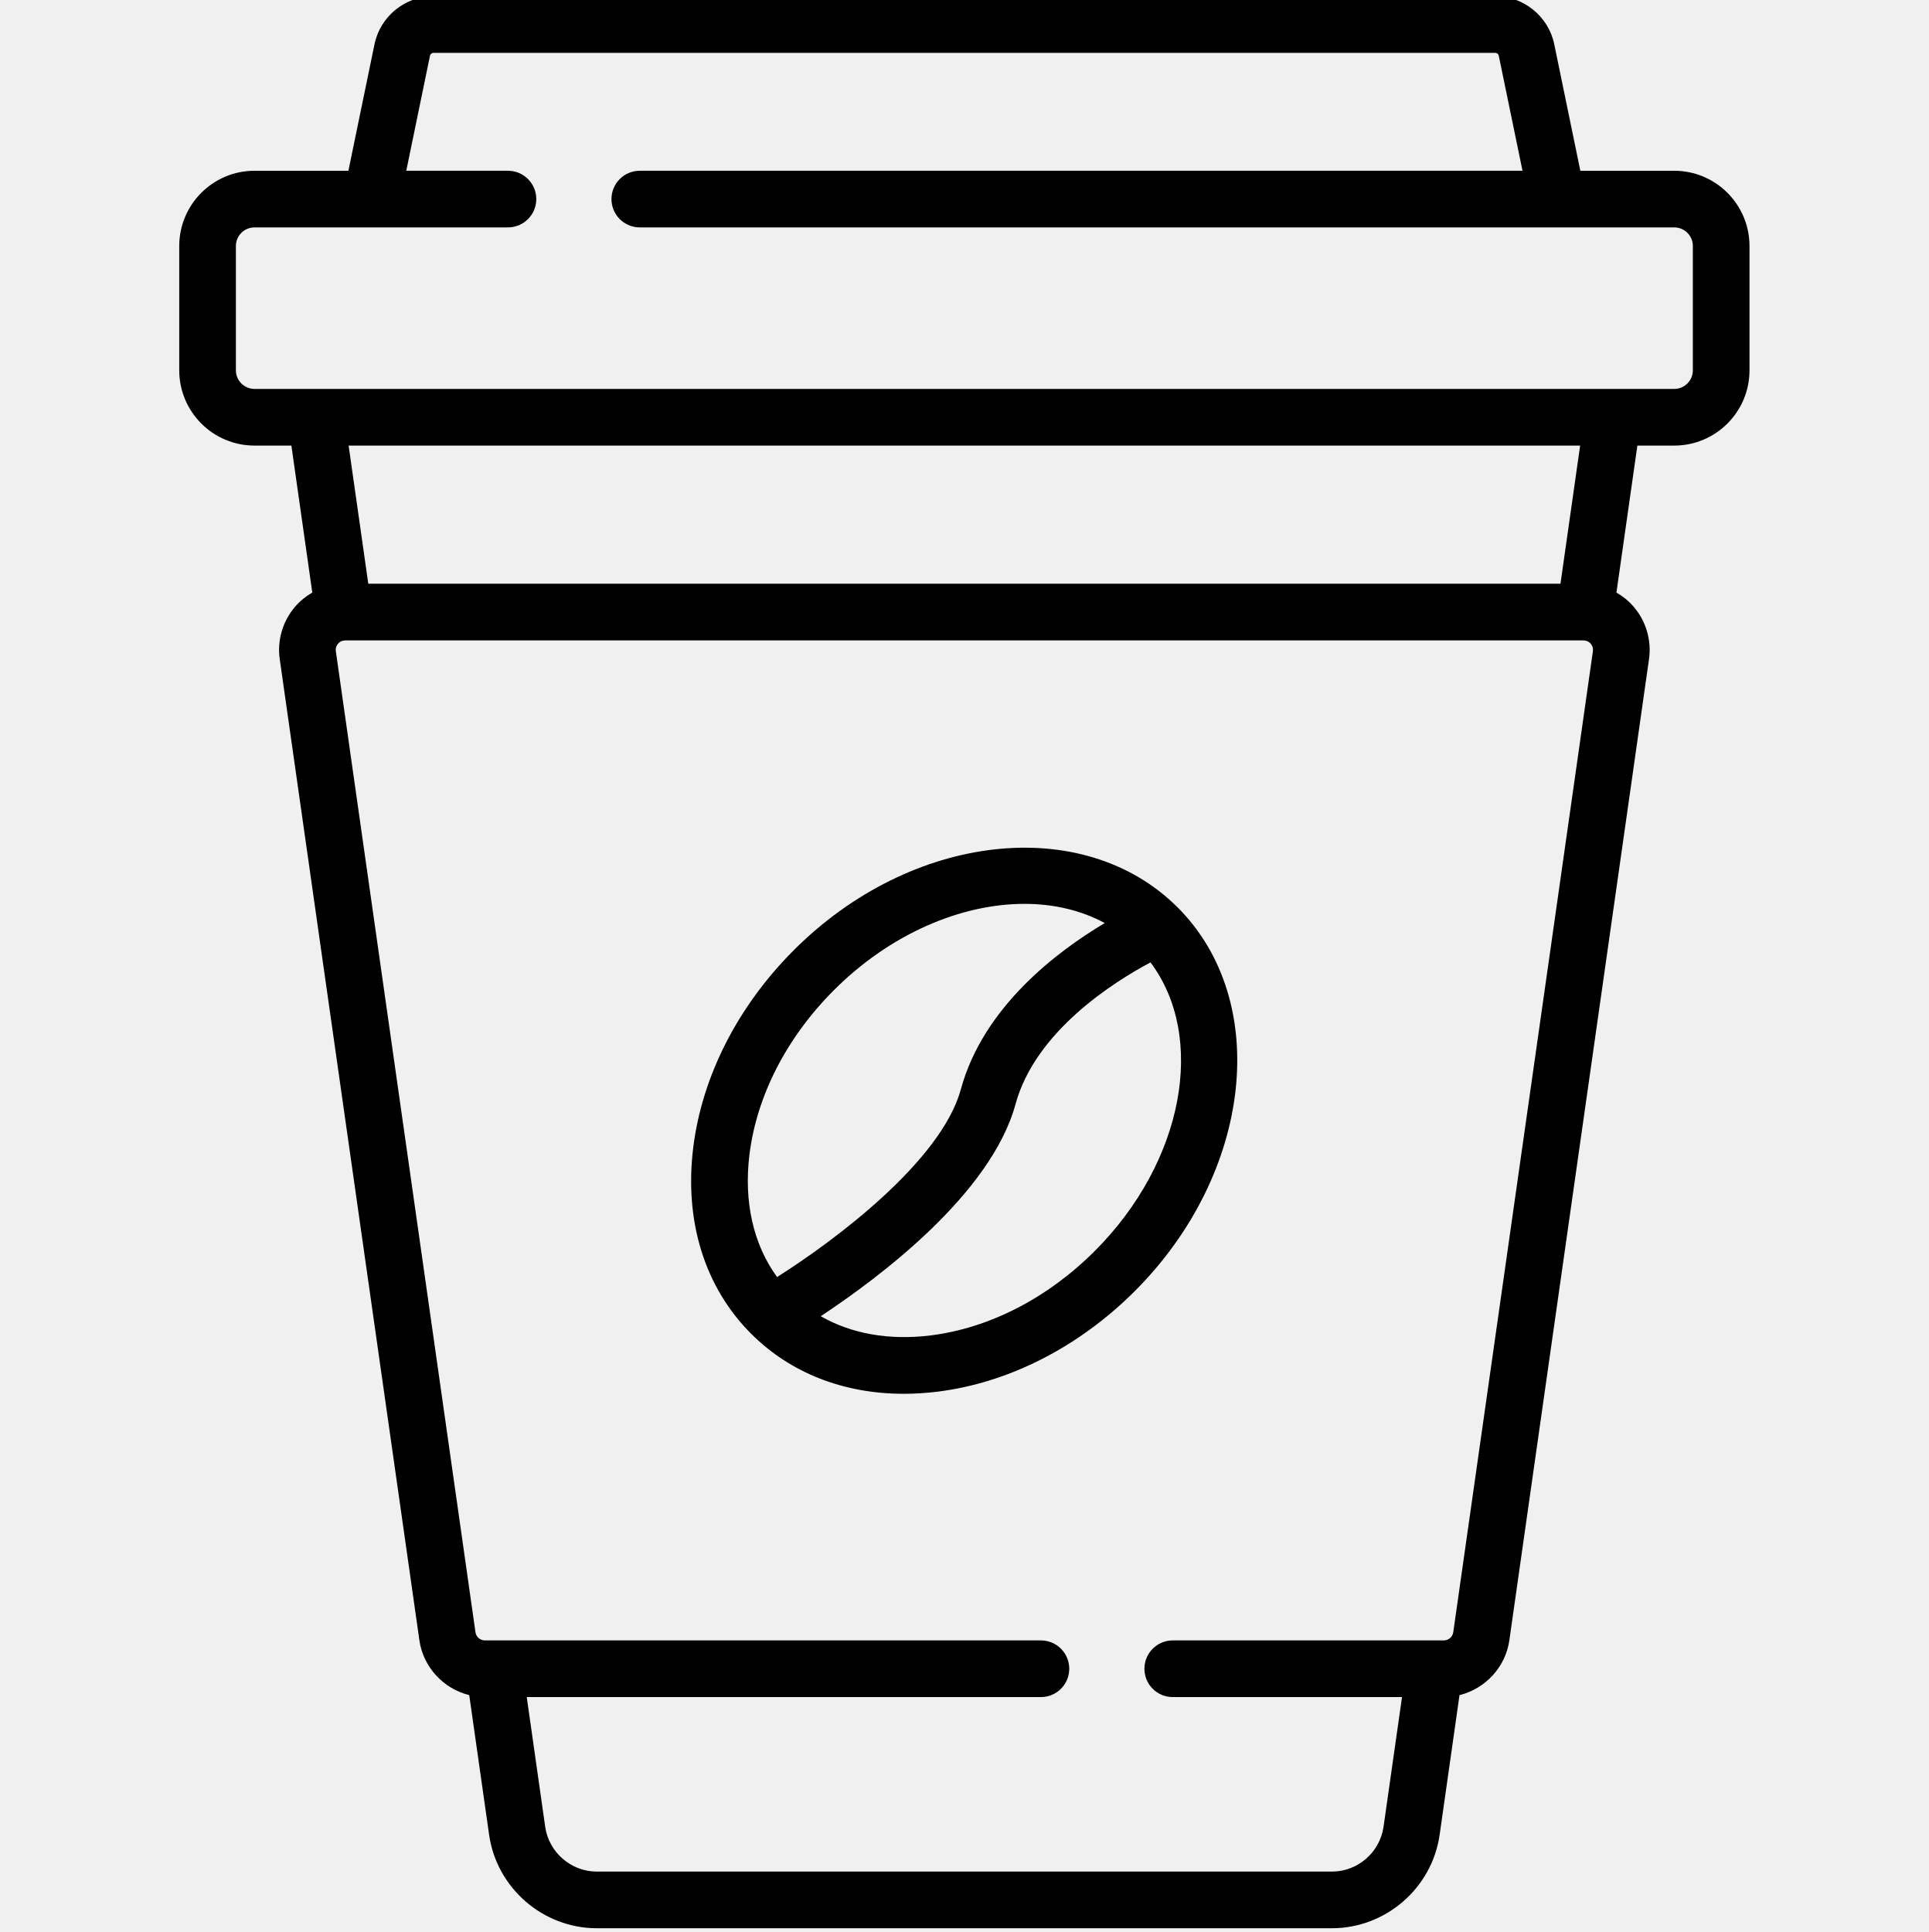
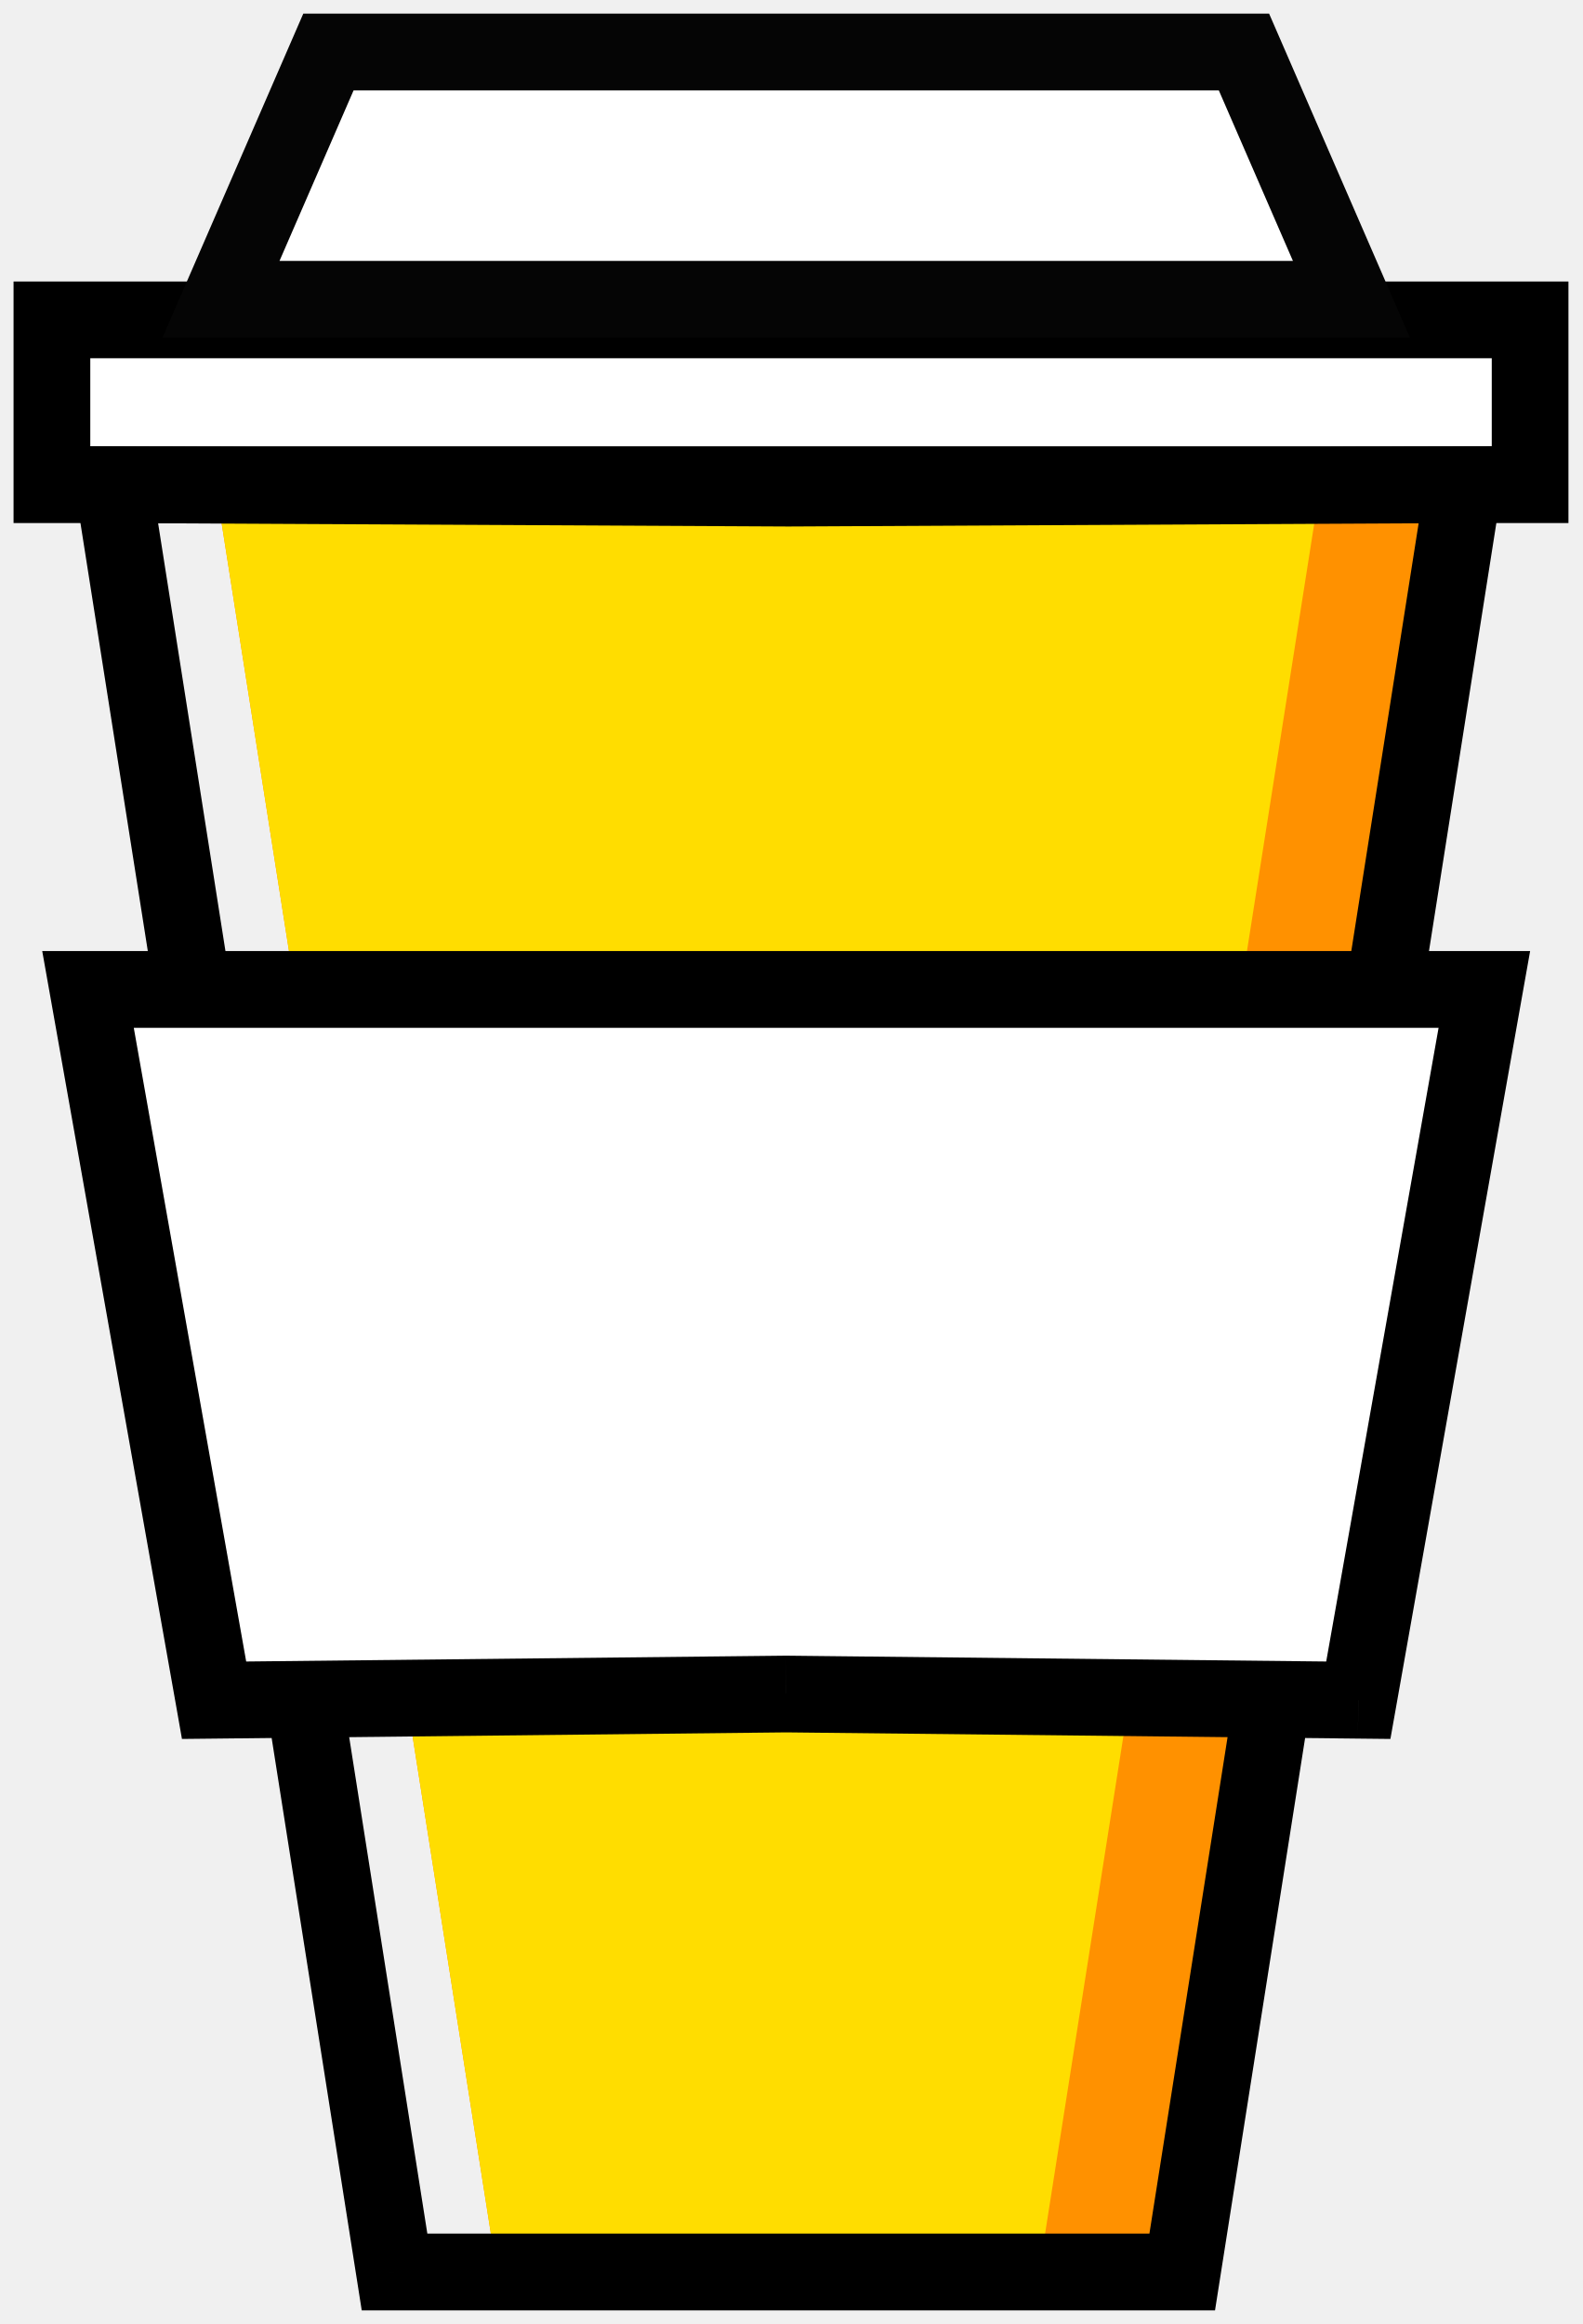
- <svg xmlns="http://www.w3.org/2000/svg" viewBox="-47 1 511 511.999">
-   <path d="m396.676 46.254h-24.891l-6.914-33.527c-1.523-7.375-8.094-12.727-15.621-12.727h-281.387c-7.531 0-14.102 5.352-15.621 12.727l-6.918 33.527h-24.891c-10.992 0-19.934 8.941-19.934 19.934v32.957c0 10.992 8.941 19.938 19.934 19.938h9.781l5.543 38.949c-1.68.969-3.211 2.207-4.512 3.703-3.328 3.84-4.828 8.926-4.113 13.961l37.004 259.988c1.02 7.172 6.406 12.859 13.211 14.539l5.266 37.016c2.012 14.117 14.277 24.762 28.535 24.762h194.816c14.258 0 26.523-10.645 28.535-24.762l5.266-37.016c6.805-1.68 12.191-7.367 13.211-14.539l37.004-259.988c.715-5.035-.785-10.121-4.113-13.961-1.301-1.496-2.832-2.734-4.516-3.703l5.547-38.949h9.781c10.992 0 19.934-8.945 19.934-19.938v-32.957c-.004-10.992-8.945-19.934-19.938-19.934zm-21.562 127.324-37.004 259.988c-.176 1.234-1.246 2.16-2.488 2.16h-71.848c-4.145 0-7.504 3.359-7.504 7.508s3.359 7.508 7.504 7.508h60.754l-4.895 34.383c-.965 6.762-6.84 11.863-13.672 11.863h-194.812c-6.832 0-12.707-5.102-13.672-11.863l-4.891-34.383h136.254c4.148 0 7.508-3.359 7.508-7.508s-3.359-7.508-7.508-7.508h-147.352c-1.242 0-2.312-.926-2.488-2.16l-37.004-259.988c-.141-.988.309-1.68.59-2.004.27-.309.855-.801 1.77-.848.102-.004.199-.012.305-.02h327.789c.102.008.203.016.305.02.914.047 1.5.539 1.77.848.281.324.73 1.016.59 2.004zm-329.73-54.496h326.348l-5.211 36.613h-315.926zm356.215-19.938c0 2.715-2.207 4.922-4.922 4.922h-376.242c-2.711 0-4.922-2.207-4.922-4.922v-32.957c0-2.715 2.211-4.922 4.922-4.922h67.176c4.145 0 7.504-3.359 7.504-7.508 0-4.145-3.359-7.504-7.504-7.504h-26.953l6.289-30.492c.09-.434.477-.75.918-.75h281.387c.441 0 .828.316.918.75l6.289 30.492h-233.914c-4.148 0-7.508 3.359-7.508 7.504 0 4.148 3.359 7.508 7.508 7.508h274.133c2.715 0 4.922 2.207 4.922 4.922zm0 0" />
-   <path d="m265.023 241.422c-.051-.051-.105-.098-.16-.148-24.953-24.695-70.41-19.57-101.484 11.508-14.852 14.848-24.32 33.406-26.664 52.258-2.434 19.547 3.016 37.098 15.34 49.422 0 .004.004.004.008.008.02.02.039.039.059.055 10.398 10.363 24.496 15.844 40.375 15.844 2.934 0 5.934-.191 8.977-.566 18.852-2.344 37.41-11.816 52.262-26.664 31.152-31.156 36.234-76.77 11.324-101.68-.012-.016-.023-.023-.035-.035zm-113.41 65.469c1.934-15.551 9.883-30.996 22.379-43.496 14.973-14.973 33.719-22.863 50.48-22.863 7.703 0 14.98 1.676 21.285 5.09-12.605 7.488-32.18 22.219-38.133 44.051-5.18 18.98-33.281 40.008-48.703 49.758-6.281-8.629-8.875-19.957-7.309-32.539zm91.504 25.629c-12.5 12.5-27.945 20.445-43.496 22.379-10.984 1.367-21.016-.434-29.129-5.09 15.48-10.219 45.133-32.414 51.617-56.188 5.293-19.418 26.215-32.492 35.77-37.574 14.859 19.781 8.875 52.832-14.762 76.473zm0 0" />
+ <svg xmlns="http://www.w3.org/2000/svg" xmlns:xlink="http://www.w3.org/1999/xlink" width="32" height="47" viewBox="0 0 32 47" version="1.1">
+   <g id="Canvas" transform="translate(1101 -111)">
+     <g id="Logo">
+       <g id="Fill 1">
+         <use xlink:href="#path0_fill" transform="translate(-1096.64 120.802)" fill="#FF9100" />
+       </g>
+       <g id="Fill 2">
+         <use xlink:href="#path1_fill" transform="translate(-1096.64 120.802)" fill="#FFDD00" />
+       </g>
+       <g id="Fill 3">
+         <use xlink:href="#path2_fill" transform="translate(-1099.95 117.469)" fill="#FFFFFF" />
+       </g>
+       <g id="Stroke 4">
+         <use xlink:href="#path3_stroke" transform="translate(-1099.95 117.469)" />
+       </g>
+       <g id="Fill 6">
+         <use xlink:href="#path4_fill" transform="translate(-1096.53 112.052)" fill="#FFFFFF" />
+       </g>
+       <g id="Group 11">
+         <g id="Stroke 7">
+           <use xlink:href="#path5_stroke" transform="translate(-1096.53 112.052)" fill="#050505" />
+         </g>
+         <g id="Stroke 9">
+           <use xlink:href="#path6_stroke" transform="translate(-1098.71 120.802)" />
+         </g>
+       </g>
+       <g id="Fill 12">
+         <use xlink:href="#path7_fill" transform="translate(-1099.22 131.01)" fill="#FFFFFF" />
+       </g>
+       <g id="Stroke 13">
+         <use xlink:href="#path8_stroke" transform="translate(-1099.22 131.01)" />
+       </g>
+     </g>
+   </g>
+   <defs>
+     <path id="path0_fill" fill-rule="evenodd" d="M 11.586 0.07L 0 0L 5.69 36.146L 6.931 36.146L 18.31 36.146L 19.552 36.146L 25.241 0L 11.586 0.07Z" />
+     <path id="path1_fill" fill-rule="evenodd" d="M 11.586 0.07L 0 0L 5.69 36.146L 6.931 36.146L 15.414 36.146L 16.655 36.146L 22.345 0L 11.586 0.07Z" />
+     <path id="path2_fill" fill-rule="evenodd" d="M 0 3.333L 29.897 3.333L 29.897 0L 0 0L 0 3.333Z" />
+     <path id="path3_stroke" d="M 0 3.333L -0.776 3.333L -0.776 4.109L 0 4.109L 0 3.333ZM 29.897 3.333L 29.897 4.109L 30.672 4.109L 30.672 3.333L 29.897 3.333ZM 29.897 0L 30.672 0L 30.672 -0.776L 29.897 -0.776L 29.897 0ZM 0 0L 0 -0.776L -0.776 -0.776L -0.776 0L 0 0ZM 0 4.109L 29.897 4.109L 29.897 2.557L 0 2.557L 0 4.109ZM 30.672 3.333L 30.672 0L 29.121 0L 29.121 3.333L 30.672 3.333ZM 29.897 -0.776L 0 -0.776L 0 0.776L 29.897 0.776L 29.897 -0.776ZM -0.776 0L -0.776 3.333L 0.776 3.333L 0.776 0L -0.776 0Z" />
+     <path id="path4_fill" fill-rule="evenodd" d="M 20.69 0L 13.552 0L 9.31 0L 2.172 0L 0 5L 9.31 5L 13.552 5L 22.862 5L 20.69 0Z" />
+     <path id="path5_stroke" d="M 20.69 0L 21.401 -0.309L 21.198 -0.776L 20.69 -0.776L 20.69 0ZM 2.172 0L 2.172 -0.776L 1.664 -0.776L 1.461 -0.309L 2.172 0ZM 0 5L -0.712 4.691L -1.183 5.776L 0 5.776L 0 5ZM 22.862 5L 22.862 5.776L 24.045 5.776L 23.574 4.691L 22.862 5ZM 20.69 -0.776L 13.552 -0.776L 13.552 0.776L 20.69 0.776L 20.69 -0.776ZM 13.552 -0.776L 9.31 -0.776L 9.31 0.776L 13.552 0.776L 13.552 -0.776ZM 9.31 -0.776L 2.172 -0.776L 2.172 0.776L 9.31 0.776L 9.31 -0.776ZM 1.461 -0.309L -0.712 4.691L 0.712 5.309L 2.884 0.309L 1.461 -0.309ZM 0 5.776L 9.31 5.776L 9.31 4.224L 0 4.224L 0 5.776ZM 9.31 5.776L 13.552 5.776L 13.552 4.224L 9.31 4.224L 9.31 5.776ZM 13.552 5.776L 22.862 5.776L 22.862 4.224L 13.552 4.224L 13.552 5.776ZM 23.574 4.691L 21.401 -0.309L 19.978 0.309L 22.151 5.309L 23.574 4.691Z" />
+     <path id="path6_stroke" d="M 13.655 0.07L 13.651 0.846L 13.659 0.846L 13.655 0.07ZM 0 0L 0.004 -0.776L -0.908 -0.781L -0.766 0.121L 0 0ZM 5.69 36.146L 4.923 36.267L 5.026 36.922L 5.69 36.922L 5.69 36.146ZM 21.621 36.146L 21.621 36.922L 22.284 36.922L 22.387 36.267L 21.621 36.146ZM 27.31 0L 28.077 0.121L 28.219 -0.781L 27.306 -0.776L 27.31 0ZM 13.659 -0.706L 0.004 -0.776L -0.004 0.776L 13.651 0.846L 13.659 -0.706ZM -0.766 0.121L 4.923 36.267L 6.456 36.025L 0.766 -0.121L -0.766 0.121ZM 5.69 36.922L 6.931 36.922L 6.931 35.37L 5.69 35.37L 5.69 36.922ZM 6.931 36.922L 20.379 36.922L 20.379 35.37L 6.931 35.37L 6.931 36.922ZM 20.379 36.922L 21.621 36.922L 21.621 35.37L 20.379 35.37L 20.379 36.922ZM 22.387 36.267L 28.077 0.121L 26.544 -0.121L 20.854 36.025L 22.387 36.267ZM 27.306 -0.776L 13.651 -0.706L 13.659 0.846L 27.314 0.776L 27.306 -0.776Z" />
+     <path id="path7_fill" fill-rule="evenodd" d="M 28.241 0L 14.611 0L 13.63 0L 0 0L 2.55 14.375L 14.121 14.25L 25.692 14.375L 28.241 0Z" />
+     <path id="path8_stroke" d="M 28.241 0L 29.005 0.135L 29.167 -0.776L 28.241 -0.776L 28.241 0ZM 0 0L 0 -0.776L -0.926 -0.776L -0.764 0.135L 0 0ZM 2.55 14.375L 1.786 14.511L 1.9 15.158L 2.558 15.151L 2.55 14.375ZM 14.121 14.25L 14.129 13.474L 14.121 13.474L 14.112 13.474L 14.121 14.25ZM 25.692 14.375L 25.683 15.151L 26.341 15.158L 26.456 14.511L 25.692 14.375ZM 28.241 -0.776L 14.611 -0.776L 14.611 0.776L 28.241 0.776L 28.241 -0.776ZM 14.611 -0.776L 13.63 -0.776L 13.63 0.776L 14.611 0.776L 14.611 -0.776ZM 13.63 -0.776L 0 -0.776L 0 0.776L 13.63 0.776L 13.63 -0.776ZM -0.764 0.135L 1.786 14.511L 3.314 14.239L 0.764 -0.135L -0.764 0.135ZM 2.558 15.151L 14.129 15.025L 14.112 13.474L 2.541 13.599L 2.558 15.151ZM 14.112 15.025L 25.683 15.151L 25.7 13.599L 14.129 13.474L 14.112 15.025ZM 26.456 14.511L 29.005 0.135L 27.477 -0.135L 24.928 14.239L 26.456 14.511Z" />
+   </defs>
</svg>
